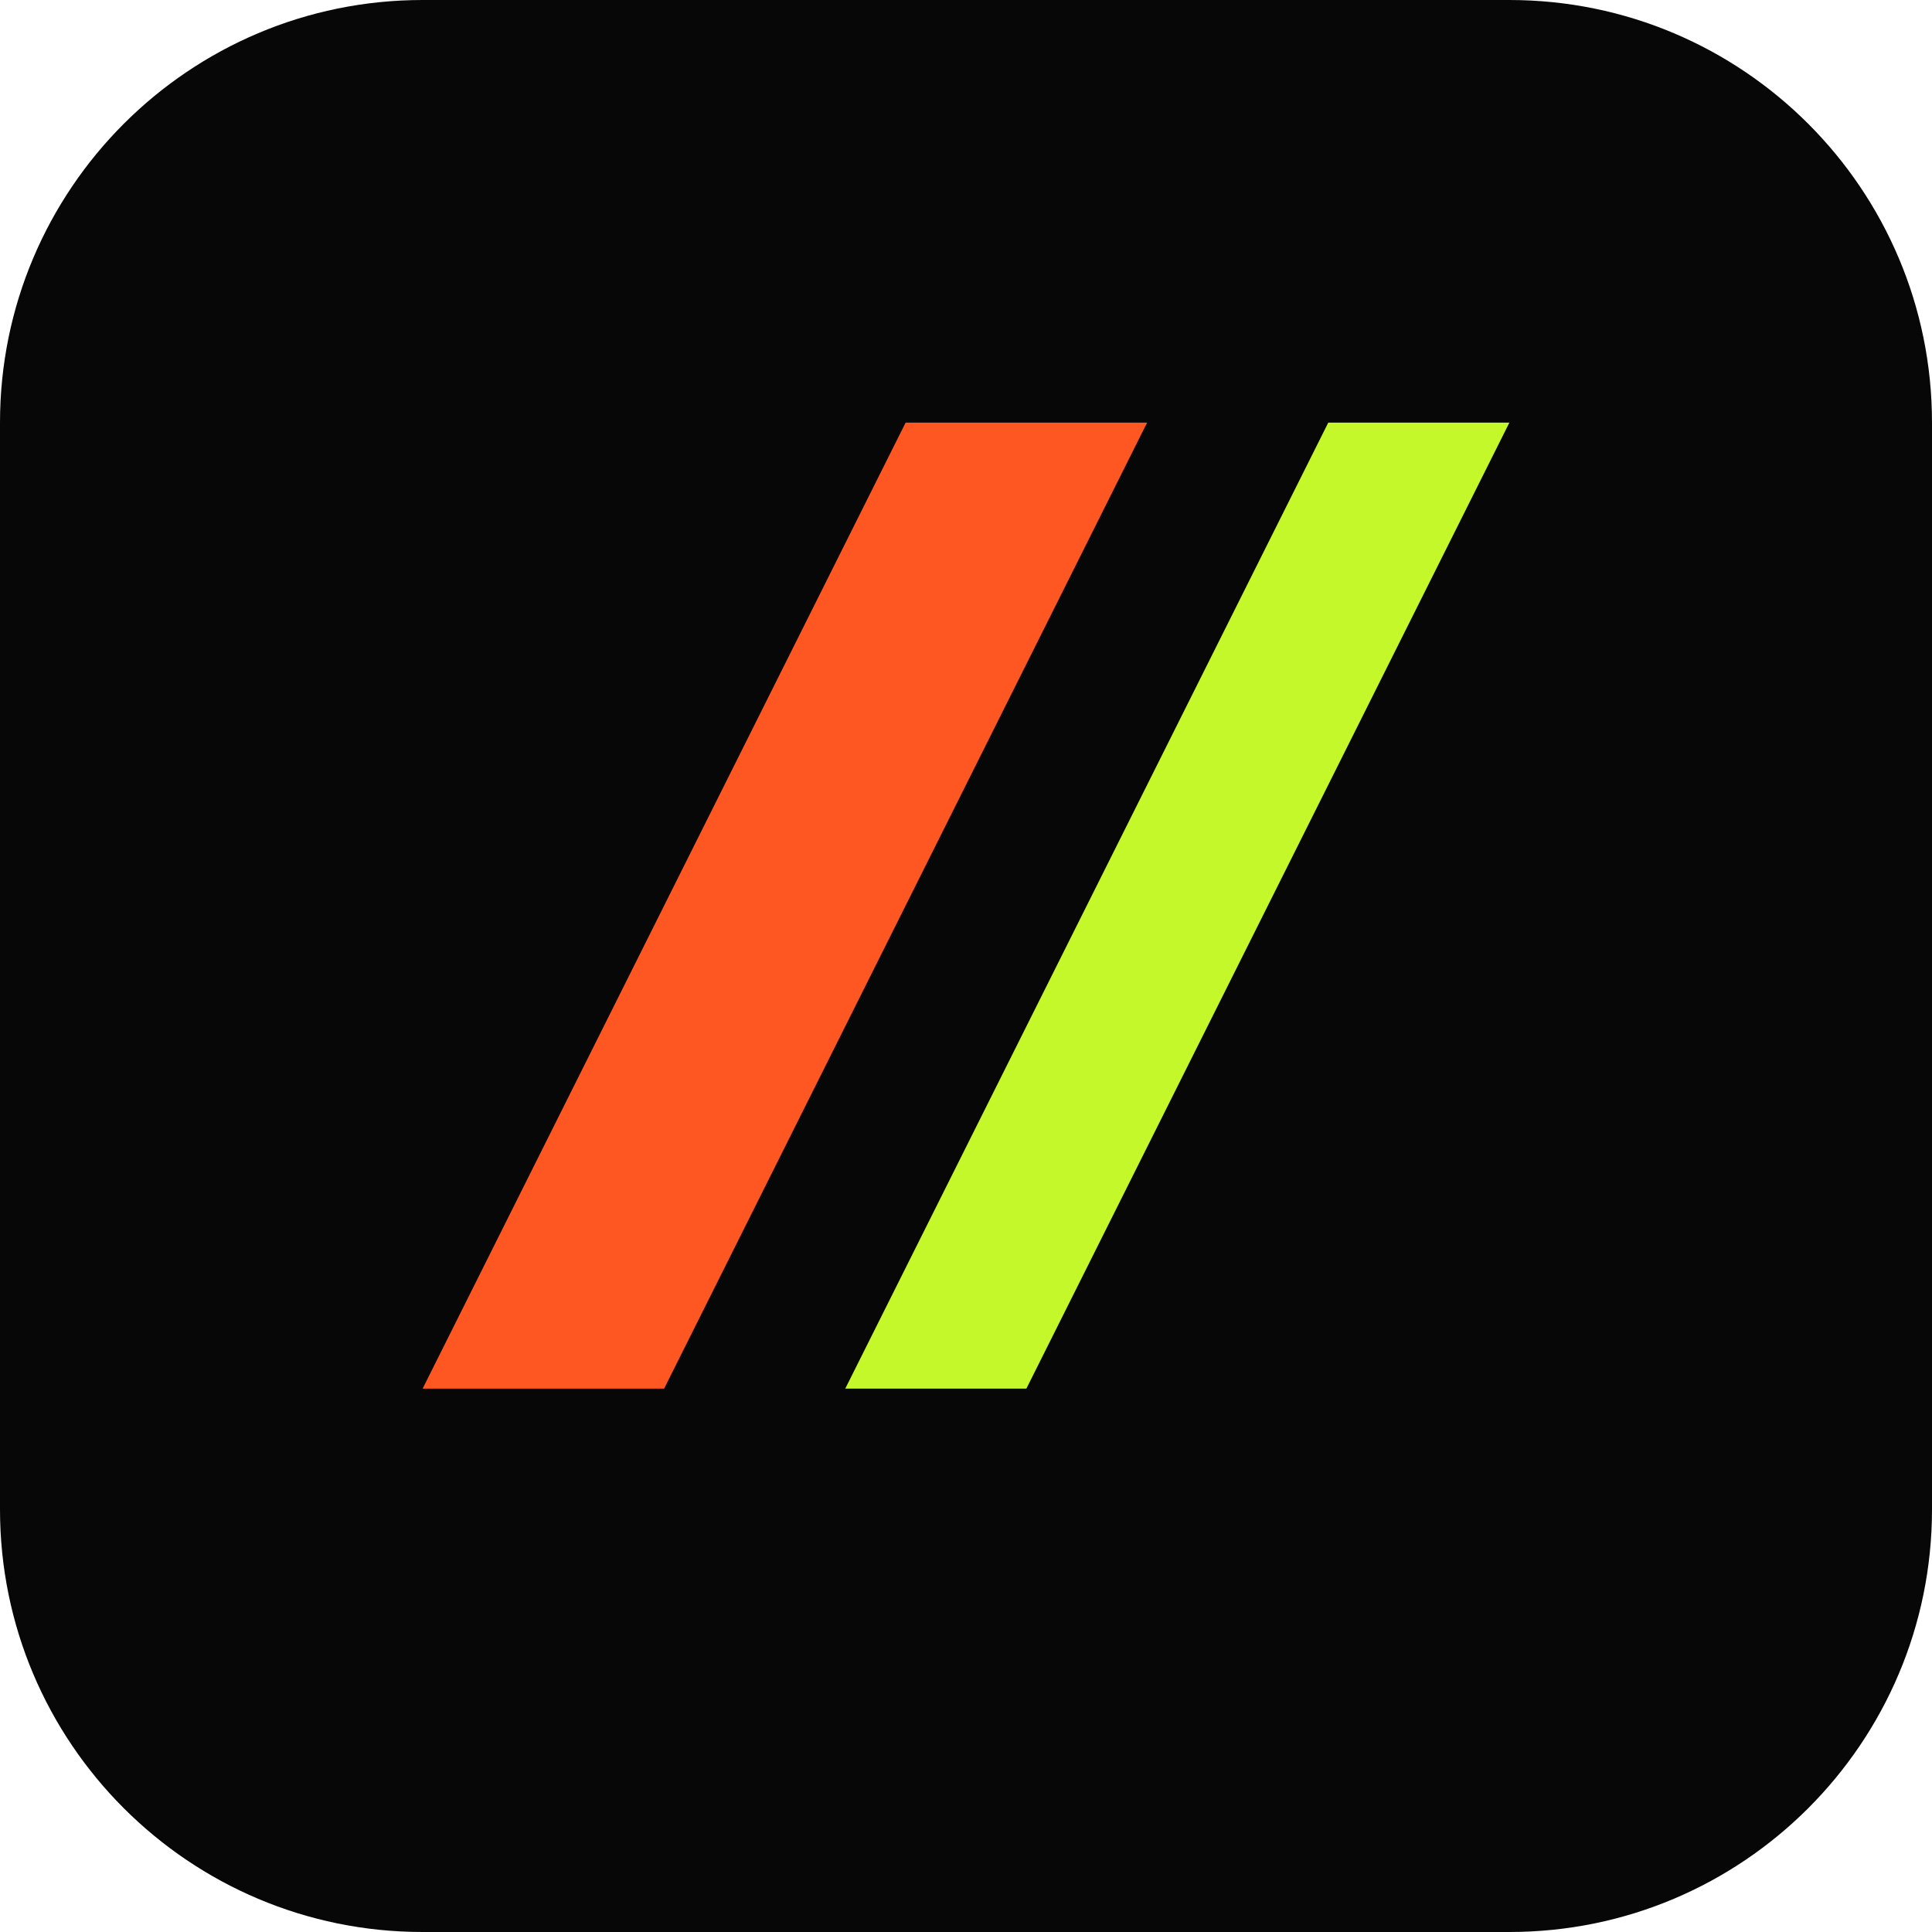
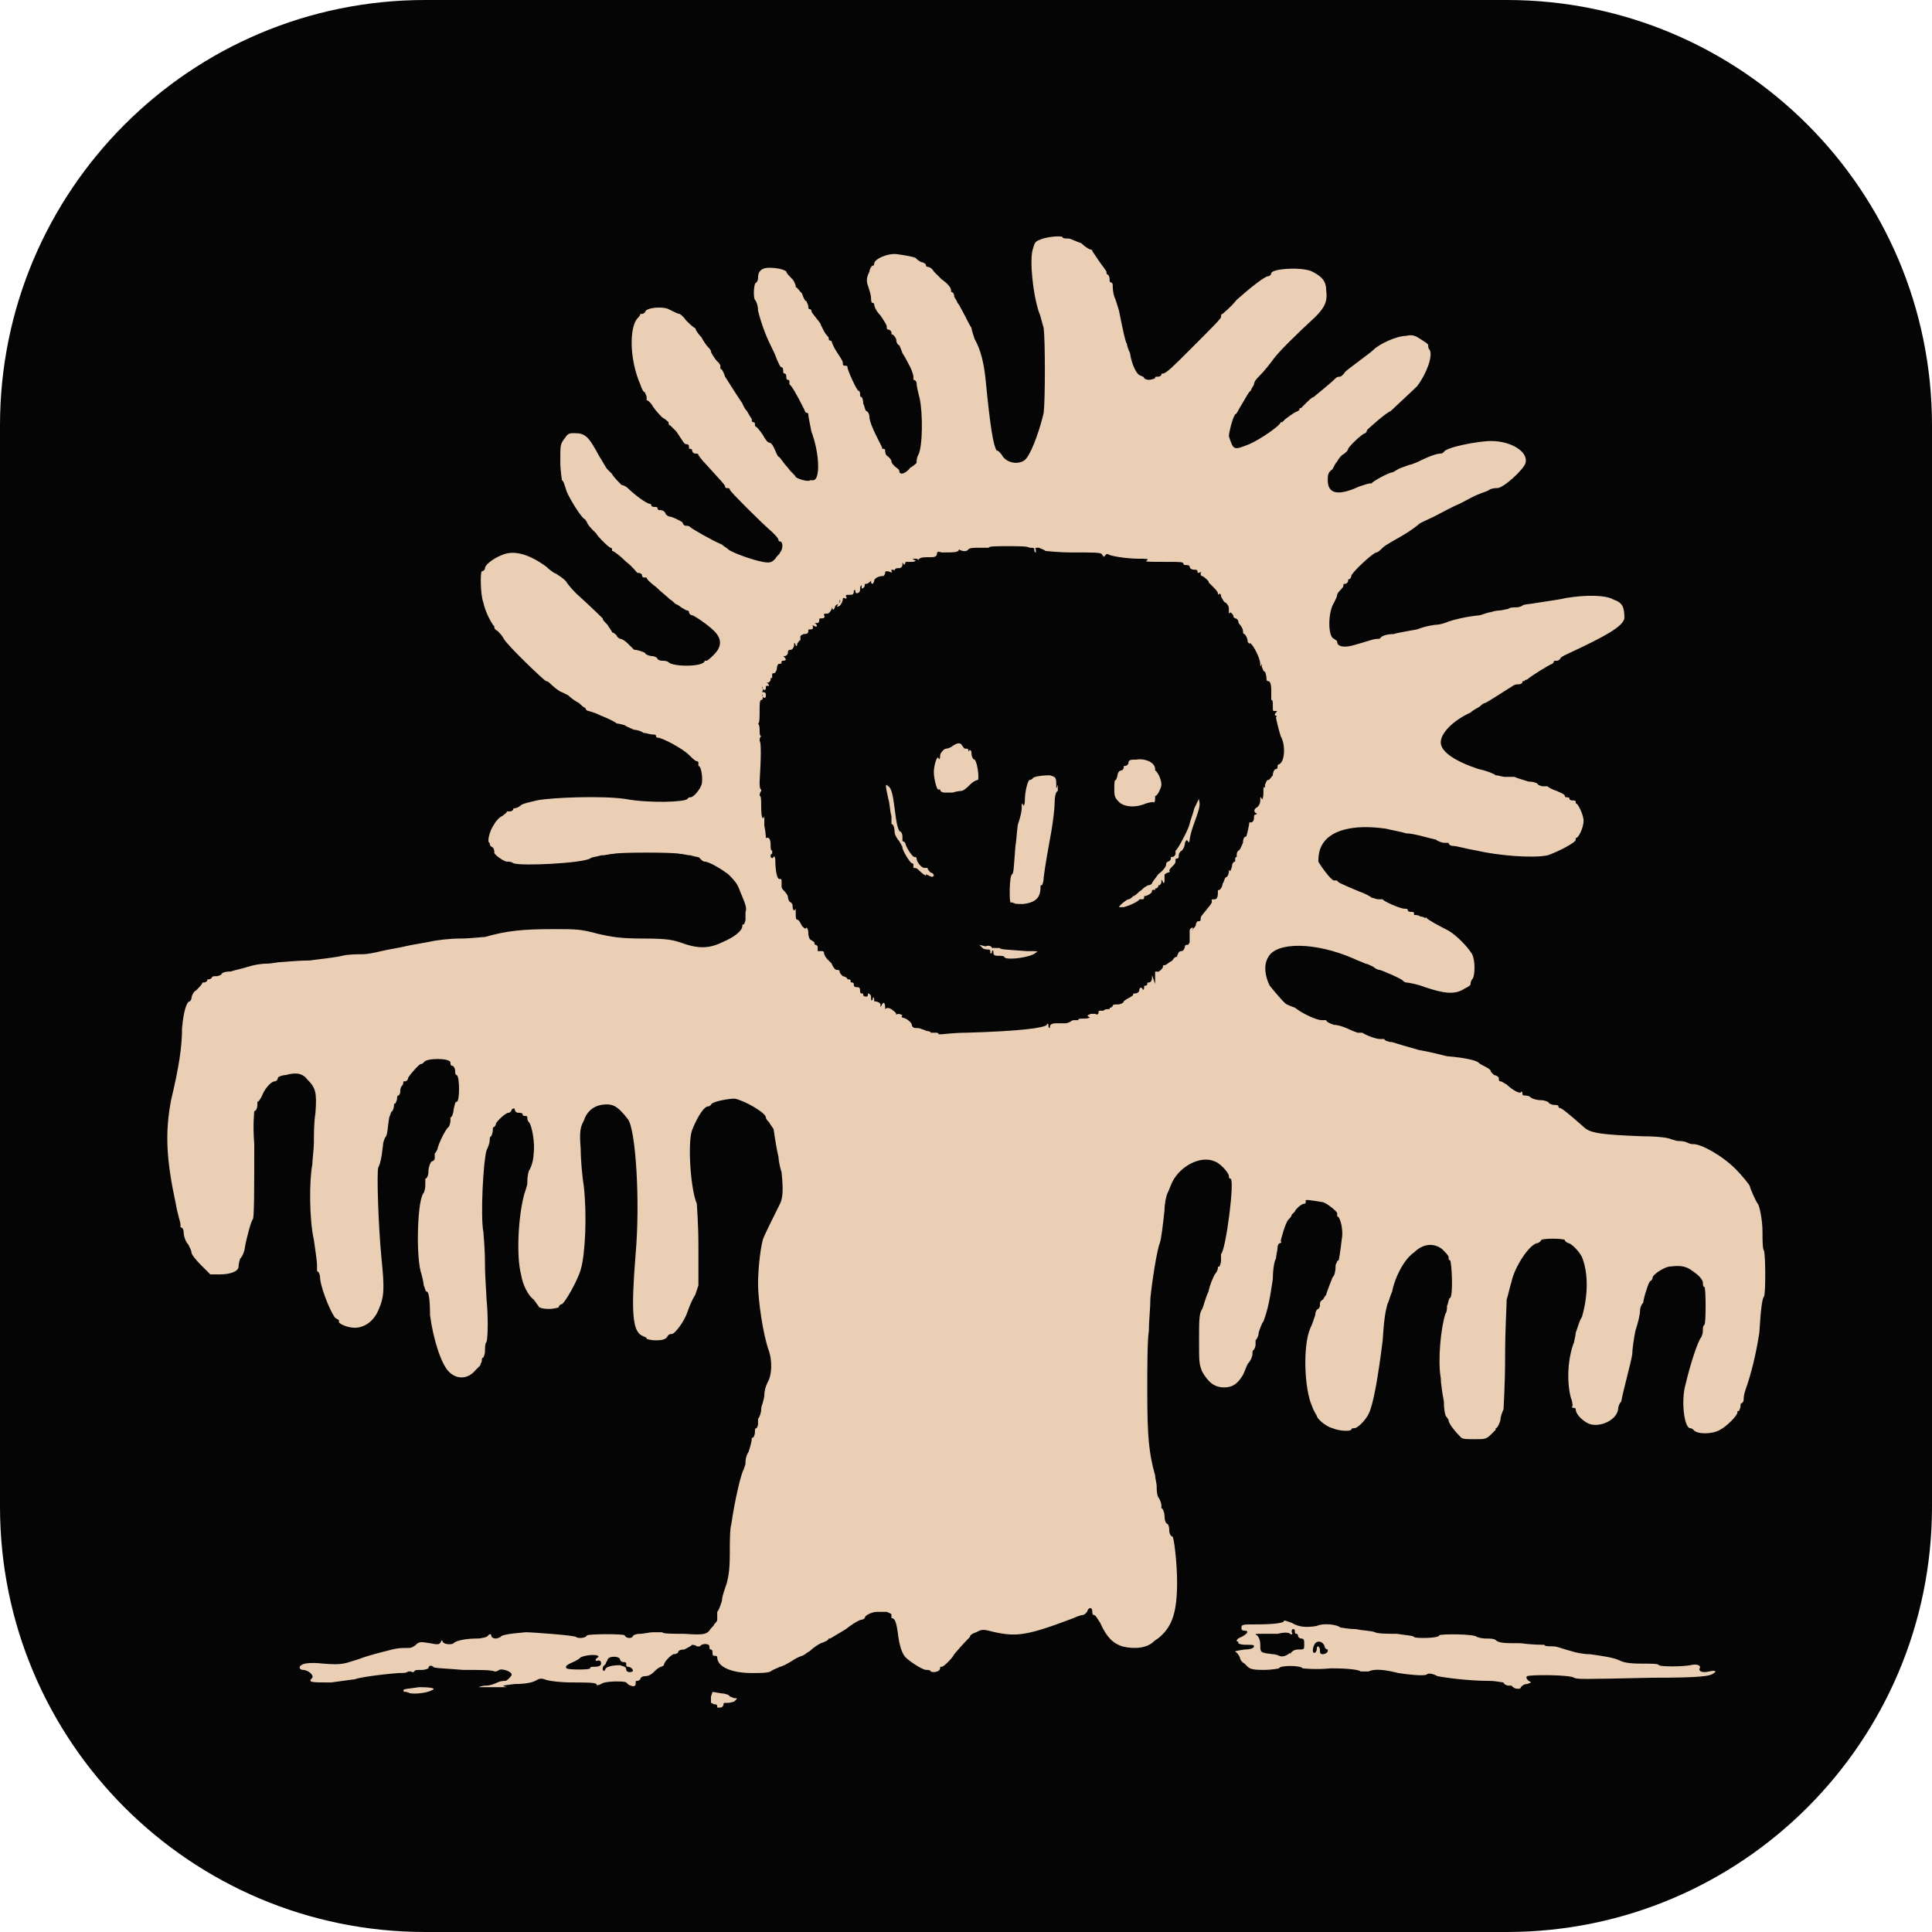
- <svg xmlns="http://www.w3.org/2000/svg" viewBox="0 0 64 64">
-   <rect width="64" height="64" rx="14" fill="#070707" />
-   <path d="M14 46 30 14h8L22 46z" fill="#ff5722" />
-   <path d="M28 46 44 14h6L34 46z" fill="#c4f82a" />
+ <svg xmlns="http://www.w3.org/2000/svg" viewBox="0 0 1231 1231">
+   <rect width="1231" height="1231" rx="271" fill="#050505" />
+   <path transform="translate(94 139)" fill="#EACFB5" fill-rule="evenodd" d="M363 949C363 948 363 947 362 947C360 947 360 946 359 946C359 945 359 944 359 942L360 939L366 940C368 940 371 941 371 942C372 942 373 943 374 943C376 943 376 943 374 945C372 946 370 946 369 946C367 946 367 946 367 947C367 948 366 949 365 949C363 949 363 949 363 949ZM166 940C166 939 165 939 164 939C163 939 163 938 163 938C163 937 167 937 173 936C182 936 184 937 181 938C178 940 166 941 166 939ZM873 937C871 937 870 936 869 935C869 935 867 935 867 935C866 935 864 934 864 933C863 933 859 932 855 932C842 932 827 930 822 929C818 927 816 927 815 928C813 929 803 928 797 927C789 925 782 924 778 926C775 926 774 926 773 926C772 925 766 924 754 924C744 925 736 924 736 924C735 922 721 922 721 924C721 924 717 925 711 925C702 925 702 924 699 921C697 920 696 918 696 917C696 917 695 915 694 914C692 913 693 913 699 912C703 912 705 911 705 910C705 909 704 909 700 909C696 909 695 908 695 908C695 907 695 907 695 907C693 907 694 905 697 904C701 902 702 900 699 900C697 900 697 899 697 898C697 896 698 896 707 896C718 896 724 895 724 894C724 893 726 894 729 895C734 898 739 898 745 897C749 895 758 896 760 898C761 898 765 899 770 899C774 900 780 900 782 901C784 902 791 902 796 902C802 903 806 903 807 904C807 905 823 905 823 903C823 902 846 902 847 904C847 904 850 905 852 905C855 905 858 905 859 906C861 908 865 908 875 908C882 909 889 909 890 909C890 910 893 910 896 910C898 910 903 912 907 913C910 914 915 915 919 915C926 916 934 917 938 919C940 920 943 921 952 921C958 921 963 921 963 922C964 923 978 923 983 922C987 921 990 922 989 924C988 926 991 927 995 926C999 925 1000 926 998 927C996 929 990 930 958 930C913 931 911 931 909 930C906 928 881 928 879 929C878 930 879 931 880 932C882 933 882 933 879 934C877 934 876 935 875 936C875 937 874 937 873 937ZM211 936C211 936 213 935 216 935C218 935 221 934 223 933C225 932 227 932 228 932C229 932 232 929 232 928C232 926 226 924 224 925C223 926 222 926 221 926C220 925 211 925 201 925C190 924 182 924 182 923C181 922 179 922 179 924C179 924 177 925 175 925C172 925 170 925 170 926C170 926 169 927 168 926C167 926 166 926 166 926C165 927 163 927 160 927C147 928 134 930 132 931C131 931 125 932 117 933C104 933 102 933 105 930C106 928 102 925 99 925C97 925 96 923 98 922C99 921 103 920 112 921C125 922 125 921 135 918C140 916 148 914 152 913C159 911 161 911 167 911C168 911 170 910 171 909C173 907 174 907 180 908C185 909 186 909 187 907C187 906 188 906 188 907C189 909 194 909 195 908C197 906 204 905 210 905C213 905 217 904 217 903C218 902 219 902 219 903C219 904 220 905 222 905C223 905 225 904 225 904C225 903 229 902 241 901C245 901 272 903 273 904C274 905 279 905 280 903C282 902 304 902 304 903C305 905 308 905 309 904C309 903 311 902 314 902C316 902 320 901 322 901C325 901 327 901 328 901C328 902 335 902 342 902C355 903 356 902 358 900C359 898 361 897 361 896C362 895 363 894 363 893C363 892 363 890 363 888C364 887 365 884 366 881C366 878 368 873 369 870C370 866 371 862 371 851C371 844 371 835 372 832C374 818 378 800 380 797C380 796 381 795 381 793C381 792 381 789 383 786C384 783 385 779 385 778C385 777 385 777 386 777C386 777 387 775 387 774C387 772 387 771 388 771C388 771 389 770 389 768C389 767 389 766 389 765C390 764 391 761 391 759C391 757 392 755 392 755C392 754 393 752 393 750C393 747 394 744 395 742C398 737 398 728 396 722C392 711 389 689 389 679C389 672 390 659 392 651C393 648 398 638 403 628C405 624 405 618 404 608C403 605 402 600 402 598C401 594 400 588 399 581C399 580 397 578 396 576C395 575 394 574 394 573C394 570 380 562 374 561C370 561 359 563 359 565C359 565 358 566 357 566C355 566 351 571 347 581C344 589 346 619 350 628C350 630 351 640 351 655L351 680L349 686C347 689 345 694 344 697C342 703 336 711 334 711C333 711 332 711 331 713C330 714 329 715 324 715C320 715 318 714 318 714C318 713 317 713 315 712C309 709 308 697 311 660C314 626 311 580 306 574C299 565 296 564 289 565C284 566 280 569 278 575C276 579 275 581 276 593C276 600 277 611 278 617C280 635 279 660 276 670C274 677 266 691 264 692C263 692 262 693 262 694C262 694 259 695 256 695C251 695 249 694 249 693C248 692 247 690 246 689C243 687 239 680 238 673C235 662 236 637 240 622C241 619 242 616 242 615C242 613 242 610 243 607C245 604 246 599 246 596C247 590 245 578 243 576C242 575 242 574 242 573C242 572 241 572 240 572C239 572 239 571 239 571C239 570 237 570 236 570C235 570 234 569 234 568C234 567 233 567 232 568C232 569 231 570 230 570C228 570 222 576 222 577C222 578 221 579 221 579C220 579 220 580 220 581C220 583 219 585 219 585C218 585 218 587 218 588C218 589 217 592 216 594C214 600 212 636 214 646C214 647 215 656 215 666C215 675 216 686 216 689C217 698 217 713 216 716C215 717 215 720 215 722C215 724 214 726 214 726C213 726 213 727 213 728C213 729 212 730 212 731C211 732 210 733 209 734C204 740 197 740 192 735C187 730 182 714 180 699C180 688 179 684 178 684C177 684 177 682 176 680C176 679 175 674 174 671C171 659 172 625 176 621C176 621 177 619 177 616C177 614 177 612 177 612C178 612 179 610 179 607C179 605 180 602 181 601C182 601 183 600 183 599C183 598 183 597 183 596C184 595 185 593 185 592C187 586 191 579 192 579C192 579 193 577 193 575C193 574 193 573 193 573C194 573 195 570 195 568C196 564 196 563 197 563C199 563 199 547 197 546C196 546 196 544 196 543C196 542 195 540 194 540C193 540 193 539 193 538C193 535 177 535 176 538C176 538 175 539 174 539C173 539 166 547 166 548C166 549 165 550 164 550C163 550 163 550 163 550C163 551 163 552 162 553C161 554 161 556 161 557C161 558 160 559 160 559C159 559 159 560 159 561C159 562 158 564 158 564C157 564 157 565 157 566C157 567 156 569 156 569C155 569 155 571 154 573C153 579 153 583 152 585C151 586 150 589 150 591C149 600 148 603 147 605C146 608 147 641 149 662C151 682 151 687 147 696C144 703 138 707 132 707C127 707 121 704 122 703C122 702 122 702 120 701C118 700 111 684 110 676C110 673 109 671 108 671C108 671 108 669 108 667C108 665 107 658 106 651C103 638 103 613 105 603C105 600 106 593 106 589C106 585 106 576 107 570C108 557 107 554 102 549C99 545 95 544 88 546C86 546 83 547 83 548C83 549 82 550 81 550C79 550 75 554 73 559C72 561 71 563 70 563C70 563 70 564 70 565C70 567 69 569 68 569C68 570 67 577 68 590C68 620 68 638 67 638C66 639 63 650 62 656C62 657 61 661 59 663C58 666 58 668 58 668C58 671 53 673 46 673L40 673L34 667C30 663 28 660 28 659C28 658 27 656 26 654C24 652 23 648 23 646C23 644 22 643 21 643C21 643 21 642 21 641C21 640 19 634 18 628C12 600 11 583 15 562C20 541 22 528 22 516C23 505 25 499 27 499C27 499 28 498 28 497C28 496 29 493 31 492C33 490 35 488 35 487C35 487 35 487 36 487C37 487 38 486 38 486C38 485 38 485 39 485C40 485 41 484 41 484C41 483 42 483 44 483C45 483 47 482 47 482C47 481 49 480 53 480C56 479 61 478 64 477C67 476 72 475 76 475C79 475 83 474 85 474C87 474 95 473 103 473C111 472 120 471 124 470C128 469 134 469 137 469C140 469 145 468 149 467C153 466 160 465 164 464C168 463 175 462 180 461C184 460 193 459 199 459C206 459 213 458 215 458C229 454 239 453 259 453C273 453 276 453 287 456C296 458 301 459 316 459C332 459 335 460 341 462C352 466 359 465 367 461C374 458 379 454 379 451C379 450 379 450 380 450C380 450 381 448 381 447C381 445 381 443 381 442C382 440 381 437 378 430C376 425 376 424 370 418C366 415 358 410 355 410C354 410 353 409 352 408C352 407 349 407 346 406C344 406 341 405 339 405C335 404 301 404 297 405C295 405 292 406 289 406C286 407 283 407 282 408C277 411 238 413 233 411C232 410 230 410 229 410C227 410 220 405 221 404C221 404 221 402 220 401C218 400 218 399 218 398C218 398 218 398 218 398C216 398 218 390 221 386C222 384 225 381 226 381C227 380 229 379 229 378C229 378 229 378 231 378C232 378 233 377 233 377C233 376 233 376 234 376C235 376 237 375 238 374C239 373 244 372 248 371C258 369 290 368 304 370C320 373 343 372 344 370C345 369 345 369 346 369C348 369 352 364 353 361C354 358 353 349 351 349C351 349 351 348 351 347C351 346 350 346 350 346C349 346 347 344 345 342C341 338 328 331 325 331C324 331 324 330 324 330C324 329 323 329 322 329C320 329 318 328 316 328C315 327 312 326 310 326C308 325 305 324 304 323C303 323 301 322 299 322C298 321 294 319 289 317C285 315 281 314 281 314C280 314 279 313 279 312C278 312 276 310 275 309C273 308 270 306 268 304C266 303 264 302 264 302C263 302 259 299 256 296C255 295 254 295 254 295C253 295 229 272 227 268C226 266 224 264 223 263C221 262 221 261 221 261C221 260 221 260 220 259C218 256 215 250 214 245C212 240 212 225 213 225C214 225 215 224 215 223C215 221 220 217 225 215C233 211 243 214 254 222C256 224 259 226 259 226C260 226 267 231 267 232C267 232 269 235 273 239C284 249 290 255 290 255C290 256 291 257 293 259C294 261 296 263 296 264C296 264 296 264 296 264C297 264 298 265 299 266C299 267 301 268 301 268C302 268 304 269 306 271C308 273 310 275 310 275C312 275 315 276 317 277C317 278 320 279 321 279C323 279 325 280 325 281C325 281 326 282 328 282C329 282 331 282 332 283C335 286 355 286 355 282C355 282 355 282 356 282C357 282 359 280 361 278C366 273 366 268 361 263C357 259 348 253 347 253C346 253 345 252 345 251C345 250 344 250 344 250C343 250 342 249 340 248C339 247 337 246 337 246C336 246 335 244 333 243C331 241 327 238 324 235C320 232 318 230 318 229C318 229 317 229 317 229C316 229 315 229 315 227C314 226 313 226 312 226C312 226 309 222 305 219C301 215 297 212 296 212C296 212 296 212 296 211C296 210 295 210 295 210C294 210 286 202 286 201C286 201 284 199 283 198C281 196 280 194 280 194C280 193 279 193 279 192C277 192 269 179 267 174C266 171 265 167 264 167C264 166 263 161 263 155C263 144 263 144 266 140C268 137 269 137 272 137C279 137 281 139 288 152C290 155 292 159 293 160C295 162 296 163 296 163C296 164 302 170 302 170C303 170 305 171 306 172C310 176 318 182 320 182C320 182 321 182 321 183C321 183 321 184 323 184C324 184 325 184 325 185C325 185 325 186 326 186C327 186 329 186 330 188C330 189 332 190 332 190C334 190 340 193 341 194C341 195 342 196 343 196C344 196 345 196 346 197C347 198 359 205 366 208C367 209 369 210 370 211C372 213 386 218 392 219C397 220 398 219 400 217C401 215 403 214 403 213C405 211 405 206 403 206C402 206 402 205 402 205C402 204 400 202 398 200C391 194 371 174 371 173C371 172 370 172 369 172C368 172 368 171 368 171C368 170 366 168 356 157C353 154 351 151 351 151C351 150 350 150 349 150C348 150 347 149 347 148C347 147 346 147 346 147C345 147 345 147 345 146C345 144 344 144 343 144C342 144 341 142 337 136C335 134 333 132 333 132C332 132 332 131 332 130C332 130 330 128 328 127C327 126 324 123 322 120C321 118 319 116 318 116C318 116 318 115 318 114C318 113 317 112 317 111C316 111 315 109 314 106C307 90 307 70 312 64C313 63 314 62 314 61C314 61 314 61 315 61C316 61 317 60 317 60C317 57 328 56 332 58C336 60 338 61 339 61C339 61 341 62 343 65C345 67 348 70 349 70C349 71 351 74 353 76C354 78 356 81 357 82C358 83 359 84 359 85C359 86 363 92 364 92C364 93 365 93 365 94C365 95 365 96 365 96C366 96 367 98 368 101C370 104 373 109 375 112C377 115 379 118 379 118C379 118 380 121 382 123C383 125 385 128 385 128C385 129 385 130 386 130C386 130 387 130 387 131C387 132 387 133 388 133C388 133 390 135 392 138C393 140 395 143 396 143C397 143 398 144 399 146C400 148 401 151 402 152C403 152 405 156 408 159C410 162 413 164 413 165C416 167 422 168 422 167C422 167 423 167 424 167C429 167 428 149 423 136C422 131 421 126 421 125C421 124 420 124 420 124C419 124 419 123 418 121C414 113 410 106 409 106C409 106 409 105 409 104C409 103 408 103 408 103C407 103 407 102 407 101C407 99 406 99 406 99C405 99 405 98 405 97C405 95 404 95 404 95C403 95 402 92 401 90C400 87 398 83 397 81C394 75 391 67 389 59C389 56 388 53 387 52C386 51 386 41 388 41C388 41 389 40 389 38C389 35 390 33 393 32C396 31 405 32 407 34C407 35 409 37 411 39C412 40 413 43 413 43C413 44 413 44 413 44C414 44 415 46 417 48C418 51 419 53 420 53C420 54 421 55 421 56C421 57 421 58 422 58C422 58 423 58 423 59C423 59 423 60 424 61C427 65 429 67 429 68C429 68 430 70 431 72C432 74 434 76 434 76C434 77 434 78 435 78C435 78 436 78 436 79C436 79 437 82 439 85C441 88 443 91 443 92C443 93 443 94 444 94C445 94 446 94 446 95C446 97 452 110 453 110C453 110 454 110 454 112C454 113 454 114 455 114C455 114 456 115 456 118C457 120 457 122 458 123C459 123 460 125 460 127C460 129 462 134 464 138C466 142 468 146 468 146C468 147 468 147 469 147C469 147 470 147 470 148C470 149 470 151 472 152C473 153 474 154 474 155C474 156 475 157 476 158C477 159 479 160 479 161C479 164 483 163 486 159C488 158 490 156 490 156C490 155 490 153 491 151C494 146 494 124 492 115C491 111 490 107 490 105C490 104 489 103 488 103C488 103 488 102 488 101C488 100 487 97 486 95C485 93 483 89 481 86C480 83 479 81 479 81C478 81 477 79 477 77C476 75 475 74 474 74C474 74 474 74 474 73C474 72 473 71 472 71C471 71 471 70 471 69C471 68 469 65 467 62C464 59 463 56 463 55C463 54 462 54 462 54C461 54 461 52 461 51C461 49 460 46 459 43C458 40 458 38 460 34C460 32 462 30 462 30C462 31 463 30 463 29C463 26 472 22 478 23C485 24 490 25 490 26C490 26 491 27 493 28C494 28 496 29 496 30C496 30 496 31 497 31C498 31 500 32 501 34C503 36 505 38 506 39C509 41 512 44 512 46C512 46 512 47 512 47C513 47 514 48 514 50C515 52 516 53 516 54C517 54 523 67 525 70C525 71 526 74 527 77C531 84 533 93 534 103C537 134 539 145 541 148C542 148 544 150 545 152C549 157 557 157 560 153C564 148 569 133 571 124C572 116 572 78 571 70C570 67 569 62 568 60C564 48 562 27 564 20C565 17 565 15 568 14C572 12 581 11 583 12C583 13 585 13 587 13C588 13 592 15 595 16C597 18 600 20 601 20C601 20 602 20 602 21C602 21 604 24 606 27C609 31 611 34 611 34C611 35 611 36 612 36C612 36 613 37 613 39C613 40 613 41 614 41C614 41 615 41 615 43C615 44 615 47 616 50C617 52 618 56 619 59C621 69 623 79 624 80C624 81 625 84 626 86C627 93 630 99 632 100C634 101 635 101 635 102C635 102 636 103 638 103C640 103 642 102 642 102C642 101 642 101 644 101C645 101 646 100 646 100C646 99 646 99 647 99C649 99 654 94 664 84C678 70 684 64 684 63C684 62 684 61 685 61C686 60 690 57 694 52C703 44 712 37 714 37C715 37 716 36 716 35C717 32 736 31 742 34C748 37 751 40 751 46C752 53 750 57 744 63C732 74 721 85 718 89C715 93 712 97 708 101C707 102 705 104 705 106C704 108 703 109 703 110C702 110 700 114 697 119C695 122 694 125 693 125C691 128 689 137 689 139C692 148 692 148 702 144C709 141 722 132 722 130C722 130 722 130 723 130C723 130 724 129 725 128C729 125 732 123 733 123C733 123 734 122 734 122C734 121 734 121 735 121C735 121 737 119 738 118C740 116 742 114 743 114C744 113 753 106 757 102C758 101 759 101 760 101C760 101 762 100 763 98C764 97 768 94 772 91C776 88 780 85 781 84C785 80 796 75 802 75C806 74 808 75 811 77C814 79 816 80 816 81C816 82 816 83 817 84C819 88 815 99 809 107C806 110 793 122 792 123C789 124 778 134 777 135C777 136 776 137 776 137C774 137 765 146 765 147C765 148 763 150 761 151C759 153 758 155 758 155C757 156 756 158 755 160C752 162 752 164 752 167C752 176 759 177 772 171C775 170 778 169 779 169C779 169 780 169 780 169C780 168 791 162 793 162C794 162 796 160 799 159C802 158 804 157 805 157C805 157 808 156 810 155C818 151 822 150 824 150C825 150 826 149 826 149C827 146 848 142 856 142C869 142 880 149 878 156C877 160 864 172 860 172C859 172 857 172 855 173C854 174 850 175 848 176C845 177 840 180 836 182C831 184 824 188 820 190C816 192 811 194 810 195C809 196 805 199 800 202C795 205 789 208 787 210C786 211 784 213 783 213C781 213 767 226 767 228C767 229 766 230 766 230C765 230 765 230 765 231C765 232 764 233 763 233C762 233 762 233 762 234C762 235 761 236 760 237C758 239 758 240 758 240C758 241 757 243 756 245C752 251 752 267 756 268C757 269 758 269 758 270C758 272 760 273 763 273C766 273 769 272 779 269C782 268 784 268 785 268C785 268 786 267 786 267C787 266 790 265 794 265C797 264 804 263 809 262C814 260 820 259 822 259C823 259 827 258 829 257C832 256 839 254 849 253C852 252 855 251 856 251C856 251 859 250 861 250C863 250 866 249 867 249C868 248 870 248 872 248C874 248 876 247 876 247C876 246 881 246 886 245C892 244 900 243 904 242C916 240 929 240 934 243C940 245 941 248 941 255C940 260 930 266 904 278C902 279 900 280 900 281C900 281 899 282 898 282C896 282 896 282 896 283C896 283 895 284 895 284C894 284 881 292 879 294C878 294 877 295 877 295C876 295 876 295 876 296C876 296 875 297 874 297C873 297 871 297 870 298C865 301 853 309 852 309C852 309 851 309 849 311C848 312 845 313 843 315C832 320 824 328 824 334C824 340 833 346 848 351C853 352 858 354 859 355C861 355 863 356 865 356C867 356 870 356 871 356C873 357 877 358 880 359C883 359 886 360 886 361C886 361 888 362 889 362C890 362 892 362 892 362C893 363 895 364 898 365C900 366 903 367 903 368C903 368 903 369 904 369C905 369 906 369 906 370C906 370 906 371 908 371C909 371 910 371 910 372C910 373 910 374 910 373C911 372 915 380 915 384C915 388 912 395 910 395C910 395 910 395 910 396C910 398 898 404 892 406C882 408 860 406 847 403C841 402 834 400 832 400C830 400 829 399 829 398C829 398 827 398 826 398C825 398 822 397 821 396C816 395 807 392 802 392C799 391 793 390 789 389C768 386 753 390 748 400C747 402 746 405 746 410C747 412 754 422 756 422C757 422 758 422 758 422C758 423 760 424 772 429C775 430 779 432 780 433C781 433 783 434 784 434C785 434 787 434 787 434C787 435 798 440 801 440C802 440 803 440 803 441C803 441 803 442 805 442C806 442 807 442 807 443C807 443 807 444 807 444C808 444 810 444 811 445C813 445 814 446 814 446C815 445 815 446 815 446C816 447 821 450 829 454C834 457 841 464 844 469C846 473 846 483 844 485C843 486 843 488 843 488C843 489 841 490 839 491C833 495 826 494 814 490C809 488 803 487 802 487C801 487 800 486 800 486C800 485 786 479 785 479C784 479 782 478 781 477C779 476 777 475 776 475C774 474 771 473 769 472C744 461 719 461 714 471C711 476 712 483 715 489C719 494 725 501 726 501C726 501 728 502 731 503C736 507 745 511 748 511C750 511 751 511 751 511C751 512 753 513 756 514C759 514 764 516 766 517C768 518 771 519 771 519C772 519 773 519 774 519C777 521 783 523 785 523C786 523 788 523 788 523C788 524 791 525 793 525C796 526 803 528 810 530C816 531 824 533 828 534C841 535 847 537 848 538C849 539 851 540 853 541C855 542 856 543 856 544C856 544 857 545 858 546C859 546 861 547 861 548C861 549 861 550 862 550C863 550 864 551 866 552C869 555 874 558 875 557C875 556 876 557 876 557C876 558 876 559 877 559C878 559 880 559 881 560C882 561 885 562 888 562C890 562 893 563 893 564C893 564 895 565 896 565C897 565 899 565 899 566C899 566 899 567 900 567C901 567 906 571 915 579C919 583 926 584 953 585C962 585 970 586 971 587C972 587 974 588 975 588C976 588 979 588 981 589C983 590 984 590 985 590C990 590 1003 597 1012 606C1015 609 1021 616 1021 617C1021 618 1025 627 1026 628C1027 629 1029 638 1029 646C1029 651 1029 657 1030 658C1031 662 1031 685 1030 687C1029 688 1028 693 1027 710C1025 723 1022 736 1018 747C1017 750 1017 752 1017 753C1017 754 1016 755 1016 755C1015 755 1015 756 1015 757C1015 758 1014 760 1014 760C1013 760 1013 760 1013 761C1013 763 1006 770 1002 772C997 775 987 775 985 772C984 771 983 771 983 771C979 771 977 753 980 743C983 730 988 715 990 713C990 713 991 711 991 709C991 707 991 706 992 705C993 705 993 681 992 681C991 681 991 679 991 678C991 677 989 674 986 672C981 668 978 667 970 668C967 668 959 673 959 675C959 676 958 677 958 677C957 677 956 680 955 683C954 686 953 690 953 691C952 692 951 694 951 696C951 698 950 703 948 709C947 714 946 721 946 724C945 730 940 748 939 754C938 755 937 757 937 759C936 766 925 771 918 768C914 766 910 762 910 759C910 758 909 758 908 758C908 758 907 757 908 757C908 757 908 754 907 752C904 741 905 726 909 716C909 715 910 712 910 710C911 708 912 703 914 700C918 686 918 672 914 662C912 658 907 653 905 653C905 653 903 652 903 651C901 650 890 650 888 651C888 652 886 653 886 653C881 653 871 668 869 678C868 681 867 686 866 689C866 693 865 707 865 726C865 743 864 758 864 759C863 761 862 764 862 766C861 769 860 771 859 771C859 771 859 771 859 772C859 772 857 774 856 775C853 778 852 778 846 778C841 778 838 778 837 777C833 773 829 768 829 766C829 765 828 765 828 764C827 764 826 760 826 754C825 749 824 742 824 739C822 728 824 707 827 698C828 697 828 694 828 693C829 691 829 688 830 688C832 686 831 666 830 664C829 664 829 663 829 662C829 661 827 659 825 657C820 653 813 653 807 659C801 663 795 674 793 684C792 686 791 690 790 692C789 696 788 699 787 715C784 739 781 756 778 762C776 766 771 771 769 771C768 771 767 771 767 772C766 773 760 773 755 771C751 770 745 765 745 763C745 763 743 760 742 757C737 746 736 718 741 707C742 705 743 702 744 699C744 697 745 695 746 695C746 695 747 694 747 693C747 691 747 690 749 689C750 687 751 686 751 686C751 685 755 675 755 675C756 674 757 672 757 667C758 665 758 664 759 664C759 664 760 659 761 650C762 645 760 636 758 636C758 636 758 635 758 634C758 633 752 628 749 627C743 626 737 625 738 626C738 627 738 628 737 628C735 628 731 632 731 633C731 633 730 634 729 635C729 636 728 637 727 638C725 640 722 651 722 652C723 652 722 653 722 653C721 653 720 654 720 656C720 658 719 661 719 663C718 664 717 670 717 676C715 689 714 695 711 703C710 704 709 707 708 710C708 712 707 714 706 715C706 716 706 717 706 718C706 719 705 721 705 721C704 721 704 723 704 724C704 725 703 728 701 730C700 732 699 735 698 737C695 742 692 745 686 745C680 745 676 742 672 735C670 730 670 729 670 715C670 702 670 698 672 695C673 693 674 688 676 684C677 679 679 675 680 673C681 672 682 670 682 669C682 668 682 668 683 668C683 668 684 666 684 664C684 662 684 660 684 660C687 658 693 612 690 612C689 612 689 611 689 610C688 607 683 602 680 601C671 597 658 604 653 614C652 616 651 619 650 621C649 623 648 628 648 632C647 641 646 650 645 653C643 658 640 678 639 688C639 694 638 703 638 709C637 715 637 733 637 748C637 776 638 787 642 801C642 803 643 806 643 808C643 810 643 813 644 815C645 816 646 819 646 820C646 821 646 822 646 822C647 822 648 825 648 827C648 830 649 832 650 832C650 832 651 833 651 836C651 838 652 840 653 840C654 840 656 857 656 869C656 888 653 897 645 904C644 905 642 906 641 907C637 911 629 912 621 910C615 908 611 904 607 895C605 892 604 890 603 890C602 890 602 889 602 888C602 885 600 885 599 887C599 888 597 890 596 890C595 890 592 891 590 892C561 903 554 904 540 901C532 899 532 899 528 901C525 902 524 903 524 904C524 904 519 909 514 915C513 917 511 919 510 920C509 921 507 923 506 923C505 923 505 923 505 924C505 926 501 927 499 926C499 925 497 925 496 925C494 925 486 920 483 917C481 915 479 910 478 901C477 894 476 892 474 892C474 892 474 891 474 890C474 889 473 889 471 888C469 888 467 888 465 888C462 888 457 890 457 892C457 892 456 893 455 893C454 893 450 895 445 899C440 902 435 905 435 905C434 905 434 905 434 905C434 906 432 907 429 908C427 909 424 911 422 913C420 914 418 916 417 916C417 916 414 917 411 919C408 921 404 923 403 923C401 924 398 925 397 926C395 927 390 927 385 927C372 927 363 923 363 917C363 916 362 916 361 916C360 916 360 915 360 914C360 912 359 912 359 912C358 912 358 911 358 910C358 908 353 908 352 910C352 910 351 910 350 910C349 909 347 909 347 909C346 910 344 911 342 912C339 912 338 913 338 914C338 914 337 915 335 915C333 916 329 920 329 922C329 922 328 923 327 923C327 923 325 924 324 925C322 927 320 929 317 929C315 929 314 930 314 931C314 931 313 932 312 932C311 932 311 932 311 934C311 935 310 936 308 935C307 935 306 934 305 933C304 932 291 932 289 934C287 935 286 935 286 934C285 933 279 933 271 933C263 933 255 932 253 931C250 930 249 931 247 932C245 933 241 934 234 934C226 935 225 935 229 936C232 936 229 936 222 936C215 936 210 936 211 936ZM309 926C310 925 308 923 306 923C305 923 305 922 305 921C305 920 304 920 303 920C302 920 301 919 301 918C300 916 293 916 293 919C292 920 292 922 291 922C290 923 290 924 290 925C291 926 291 926 292 924C293 923 296 922 301 922C304 923 305 923 305 925C305 926 307 927 309 926ZM282 924C282 923 283 923 285 923C288 923 289 922 289 921C289 919 288 919 287 919C285 920 285 918 287 917C289 915 280 915 276 917C274 919 271 920 269 921C267 922 266 923 267 924C268 925 282 925 282 924ZM728 915C729 913 731 912 733 912C737 912 737 912 737 909C737 906 737 905 735 905C734 905 733 904 733 903C733 902 732 902 732 902C731 902 731 901 731 900C731 899 730 899 730 899C729 899 729 900 729 901C730 902 729 903 728 902C727 901 724 901 720 902C717 902 712 902 710 902C706 902 705 902 707 903C708 904 709 906 709 909C709 914 709 914 717 915C719 915 721 916 721 916C723 917 726 916 728 914ZM745 912C745 911 745 910 746 910C746 910 747 911 747 912C747 914 747 915 749 915C750 915 752 914 752 913C752 912 752 912 752 912C751 912 750 911 750 910C749 907 746 906 744 908C742 911 742 915 744 914C744 914 745 913 745 912ZM522 519C556 518 571 516 573 514C573 513 574 513 574 514C574 515 574 516 575 516C575 516 575 515 575 515C575 514 576 513 579 513C581 513 584 513 585 513C586 513 588 512 588 512C589 511 590 511 591 511C592 511 593 511 593 511C593 510 594 510 597 510C600 510 601 509 600 509C598 508 599 508 601 507C602 507 604 507 604 507C605 508 606 507 606 506C606 505 606 505 607 505C607 505 608 505 609 505C610 504 611 504 612 504C612 504 613 504 613 504C613 503 613 503 614 503C614 503 615 502 615 502C615 501 616 501 618 501C620 501 622 500 622 499C622 499 623 498 625 497C627 496 628 495 628 495C628 494 628 494 629 494C631 494 632 493 632 491C633 490 633 490 634 491C634 492 635 492 635 490C635 489 635 489 636 489C636 489 637 489 637 488C637 487 637 487 638 487C639 487 640 486 640 484C640 482 640 482 641 485L642 488L642 485C642 483 642 481 642 481C642 480 642 480 643 480C644 481 647 478 647 477C647 476 647 476 648 476C649 476 651 474 653 473C654 471 656 470 656 471C656 472 656 471 656 470C657 468 657 467 659 467C660 467 661 465 661 464C661 463 662 463 663 463C663 463 664 462 664 461C664 459 664 458 664 457C664 456 664 455 664 454C664 453 665 452 666 452C666 452 666 452 666 453C665 454 666 454 666 453C667 452 668 451 668 450C668 449 669 448 669 448C670 448 671 448 671 447C671 446 671 445 672 444C676 439 679 436 678 435C678 434 678 434 680 434C681 434 682 433 682 430C682 429 682 428 682 428C683 429 685 426 685 424C686 423 686 421 687 420C688 420 689 418 689 416C689 414 689 413 689 415C690 417 690 416 691 413C691 411 692 410 693 410C693 410 693 409 693 409C693 408 693 407 694 407C694 407 694 406 694 406C694 405 694 404 695 403C696 403 697 400 698 398C698 395 699 394 700 394C700 395 702 387 702 385C702 385 702 385 703 385C704 385 705 384 705 382C705 381 705 380 706 380C707 380 707 379 706 379C705 378 705 377 706 376C708 375 709 373 709 371C709 369 709 368 710 370C710 371 711 370 711 366C711 362 711 362 712 363C712 365 712 364 712 361C713 359 713 358 714 358C715 358 716 356 717 355C717 353 718 351 719 351C720 351 720 350 720 350C720 349 720 348 721 348C725 346 725 335 722 330C721 327 719 319 719 318C720 317 719 317 719 317C718 317 718 316 719 315C720 314 720 314 718 314C717 314 717 314 717 311C717 308 717 307 716 307C716 307 716 304 716 301C716 296 715 295 714 295C713 295 713 294 713 294C713 291 712 289 712 289C711 289 711 288 710 286C710 283 710 282 710 284C709 286 709 286 709 284C709 280 703 269 702 271C702 272 702 271 701 270C701 268 700 266 699 265C698 265 698 264 698 263C698 262 697 260 696 259C695 258 695 257 695 257C695 256 694 255 693 255C692 254 691 254 692 254C692 254 692 253 691 252C690 251 690 251 689 252C689 253 689 251 689 249C689 247 688 246 687 245C686 245 685 243 684 241C684 239 683 239 682 240C682 241 682 241 682 239C682 238 680 236 679 235C677 233 676 232 676 232C677 232 674 229 672 228C671 228 671 227 671 226C672 226 671 225 670 226C669 226 669 226 669 225C669 224 668 224 667 224C665 224 664 223 664 222C664 221 662 221 661 221C660 221 660 220 660 220C660 219 656 219 652 219C636 219 635 219 637 218C638 217 636 217 632 217C623 217 612 215 612 214C612 214 612 214 612 214C611 214 611 214 610 215C610 216 609 216 608 214C607 213 603 213 589 213C580 213 572 212 572 212C571 211 570 211 568 210C566 210 565 210 566 211C566 212 566 213 566 213C565 213 565 212 565 211C565 210 564 210 562 210C561 209 555 209 548 209C541 209 536 209 536 210C536 210 533 210 530 210C527 210 524 210 523 211C522 213 518 212 517 211C517 209 517 209 517 211C517 213 514 213 506 213C503 212 503 213 503 214C503 215 502 216 500 216C494 216 492 216 491 218C491 219 491 219 491 218C491 217 490 217 489 217C487 217 487 217 489 218C490 218 489 219 487 219C485 219 484 219 483 219C483 219 483 220 482 221C482 223 482 223 482 221C481 219 481 219 481 221C481 222 480 223 479 223C477 223 477 223 476 224C476 225 476 226 476 225C476 224 475 224 474 224C474 224 474 224 474 225C475 226 474 226 472 225C470 225 470 225 470 226C470 227 469 228 469 228C465 228 463 230 463 231C463 232 462 233 462 233C461 233 461 232 461 231C462 229 462 229 461 231C460 232 459 233 458 233C457 233 457 233 457 234C457 235 456 236 455 236C455 236 455 235 455 234C456 234 455 234 455 234C454 234 454 236 454 237C454 238 453 239 452 239C451 239 451 238 451 238C451 237 451 237 451 237C450 237 450 237 450 238C450 240 449 240 447 240C445 240 445 240 445 241C446 242 445 243 444 242C443 242 443 242 443 243C443 244 442 246 441 247C439 248 439 248 440 246C441 245 442 244 441 243C441 243 441 243 441 244C441 245 440 246 440 246C439 246 438 247 438 248C437 250 437 250 436 248C436 247 436 247 436 249C435 251 434 252 433 252C431 252 431 252 431 253C432 254 431 255 430 255C428 255 428 255 428 256C428 258 427 258 426 258C425 258 425 258 425 258C427 259 427 261 425 260C424 259 423 260 424 260C424 261 424 262 423 262C421 262 421 262 421 263C421 264 421 265 418 265C416 266 416 266 416 267C416 268 416 269 416 269C415 269 415 270 414 271C414 273 413 273 413 272C412 270 412 270 412 272C412 273 411 275 410 275C408 275 408 276 408 277C408 278 407 279 406 279C405 279 405 279 406 280C407 281 407 282 405 282C404 282 404 282 404 283C404 284 403 284 402 284C402 284 401 285 401 287C401 288 400 290 399 290C398 290 398 290 398 291C398 292 398 293 398 293C397 293 397 293 397 294C397 295 396 296 395 296C394 296 394 296 394 296C395 296 396 297 396 298C396 298 395 298 395 298C394 298 394 298 394 299C394 301 393 301 392 300C392 298 391 298 392 300C392 301 392 302 391 302C391 302 391 302 392 302C393 302 394 302 394 304C394 306 393 306 392 305C392 303 391 303 392 305C392 306 392 307 391 307C390 307 390 310 390 314C390 318 390 322 389 322C388 322 389 322 389 322C390 323 390 325 390 326C390 328 390 330 391 330C392 330 391 330 391 330C390 331 390 332 390 333C391 334 391 343 390 359C390 361 390 364 391 364C391 364 391 364 391 365C390 366 390 368 390 368C391 368 391 371 391 375C391 382 392 384 393 381C393 379 393 382 393 387C394 392 394 395 394 395C396 394 397 396 397 399C397 401 397 403 398 403C398 404 398 405 398 405C397 405 397 406 397 407C398 408 398 408 399 407C399 406 400 407 400 409C400 415 401 422 403 421C403 421 404 421 404 422C404 422 404 424 404 426C404 427 405 428 405 428C406 429 407 430 408 432C408 434 409 436 410 436C410 436 411 437 411 438C411 441 412 442 413 440C413 440 413 441 413 443C413 445 413 447 414 447C415 447 416 449 417 451C419 453 419 453 420 452C420 452 421 453 421 455C421 458 422 460 423 460C424 461 425 461 425 462C425 463 425 463 426 463C426 463 427 464 427 464C427 465 427 466 427 467C427 467 428 467 429 467C430 467 431 467 431 468C431 469 432 471 433 472C434 473 436 475 436 475C436 476 438 479 439 479C440 479 441 479 441 480C441 481 442 482 443 483C444 483 446 484 446 485C446 485 446 485 447 485C447 485 448 485 448 486C448 487 448 487 449 487C449 487 450 487 450 488C450 489 450 490 452 490C453 490 454 490 454 492C454 493 454 494 455 494C456 494 456 494 456 495C456 495 456 496 458 496C459 496 459 495 459 495C459 494 459 494 459 494C460 494 461 495 461 496C461 498 461 499 462 498C462 496 463 496 463 498C463 499 463 499 463 499C465 499 467 500 467 501C467 503 467 503 468 501C469 499 470 500 470 503C470 504 470 505 470 504C471 503 472 503 474 504C475 505 477 506 477 507C477 507 477 508 478 507C478 507 480 507 481 508C483 508 483 508 481 508C480 509 480 509 483 510C485 511 487 513 487 514C487 515 488 516 489 516C491 516 492 516 494 517C495 517 496 518 497 518C497 518 499 518 499 519C500 519 501 519 502 519C503 519 504 519 504 520C504 520 505 520 506 520C507 520 514 519 522 519ZM546 471C546 470 544 470 542 470C539 470 539 469 539 468C539 466 538 466 538 468C537 469 537 469 537 467C537 466 536 466 536 466C535 466 533 466 532 465L530 463L534 464C536 463 538 464 538 465C539 465 540 465 541 465C542 465 543 465 543 465C543 466 547 466 560 467C567 467 568 467 566 468C563 471 548 473 546 471ZM619 439C619 438 624 434 625 434C626 434 627 433 628 432C629 432 631 430 632 429C634 428 635 426 636 426C637 425 638 425 638 425C639 425 640 424 640 424C640 423 642 421 644 418C647 416 649 413 649 412C649 411 649 411 650 410C651 410 652 409 652 408C652 407 652 407 653 407C654 407 655 406 655 405C655 403 655 403 655 403C656 403 663 390 664 386C664 385 666 380 667 376C670 370 670 369 670 371C671 374 670 377 666 388C665 391 664 395 664 396C664 398 663 398 663 397C662 396 662 396 661 398C661 400 660 402 659 403C657 404 657 406 657 407C657 408 656 408 656 408C655 408 655 408 655 410C655 411 654 412 653 413C652 414 651 415 651 416C652 416 651 417 650 417C648 418 648 418 648 419C648 420 648 421 648 422C648 424 647 424 647 423C646 421 646 421 646 423C646 424 645 425 645 425C644 425 644 425 644 426C644 426 643 427 643 427C642 427 642 427 642 428C642 428 641 428 641 428C640 428 640 428 640 429C640 430 637 432 635 432C635 432 635 432 635 433C635 433 635 434 634 434C632 434 632 434 632 434C632 435 626 438 622 439C620 439 619 439 619 439ZM552 437C552 436 551 436 550 436C549 437 549 418 551 418C552 417 552 412 553 400C554 394 554 387 555 385C556 382 557 378 557 376C557 373 557 372 558 374C558 375 559 374 559 371C559 365 561 358 562 358C563 358 564 357 564 357C564 356 569 355 575 355C578 356 579 356 579 360C579 364 579 364 580 361C580 358 580 358 580 362C580 364 580 365 580 365C579 365 578 368 578 372C578 376 577 384 576 390C574 401 572 412 571 420C571 423 570 425 570 425C569 425 569 425 569 426C569 433 566 436 558 437C554 437 552 437 552 436ZM496 419C494 418 492 416 491 415C490 414 489 414 488 414C488 414 488 413 488 412C488 411 487 411 487 411C486 411 481 403 481 401C481 400 480 399 479 397C478 396 476 393 476 391C476 388 475 386 474 386C474 386 474 383 474 381C473 378 473 373 472 370C470 361 470 360 472 362C474 363 475 368 476 376C477 384 478 391 480 391C480 391 481 392 481 394C481 395 481 397 481 397C482 397 483 398 483 399C484 402 488 408 489 407C489 407 490 407 490 408C490 410 493 414 495 414C496 414 497 414 497 414C497 415 498 416 499 417C500 417 501 418 501 419C500 420 500 420 496 418ZM619 372C616 369 616 368 616 363C616 360 616 358 617 358C617 358 618 356 618 355C618 354 619 352 620 352C621 352 622 351 622 350C622 349 622 349 623 349C624 349 625 348 625 347C625 345 627 345 630 345C636 344 642 347 642 351C642 352 642 352 642 352C643 352 646 357 646 361C646 363 643 369 642 368C642 368 642 369 642 370C642 372 641 373 641 372C641 372 639 372 636 373C629 376 622 375 619 372ZM508 366C506 366 505 365 505 364C505 364 504 364 504 364C503 365 501 357 501 353C501 349 503 342 504 344C504 345 505 345 505 343C505 342 505 341 507 339C508 338 509 338 509 338C509 338 510 338 512 337C516 334 518 334 519 336C520 337 520 338 521 338C522 338 523 338 523 339C523 341 523 341 523 340C524 338 525 339 525 341C525 343 526 345 527 345C529 347 530 358 529 358C528 358 526 359 524 361C522 363 520 365 518 365C516 365 513 366 513 366C512 366 510 366 508 366Z" />
</svg>
